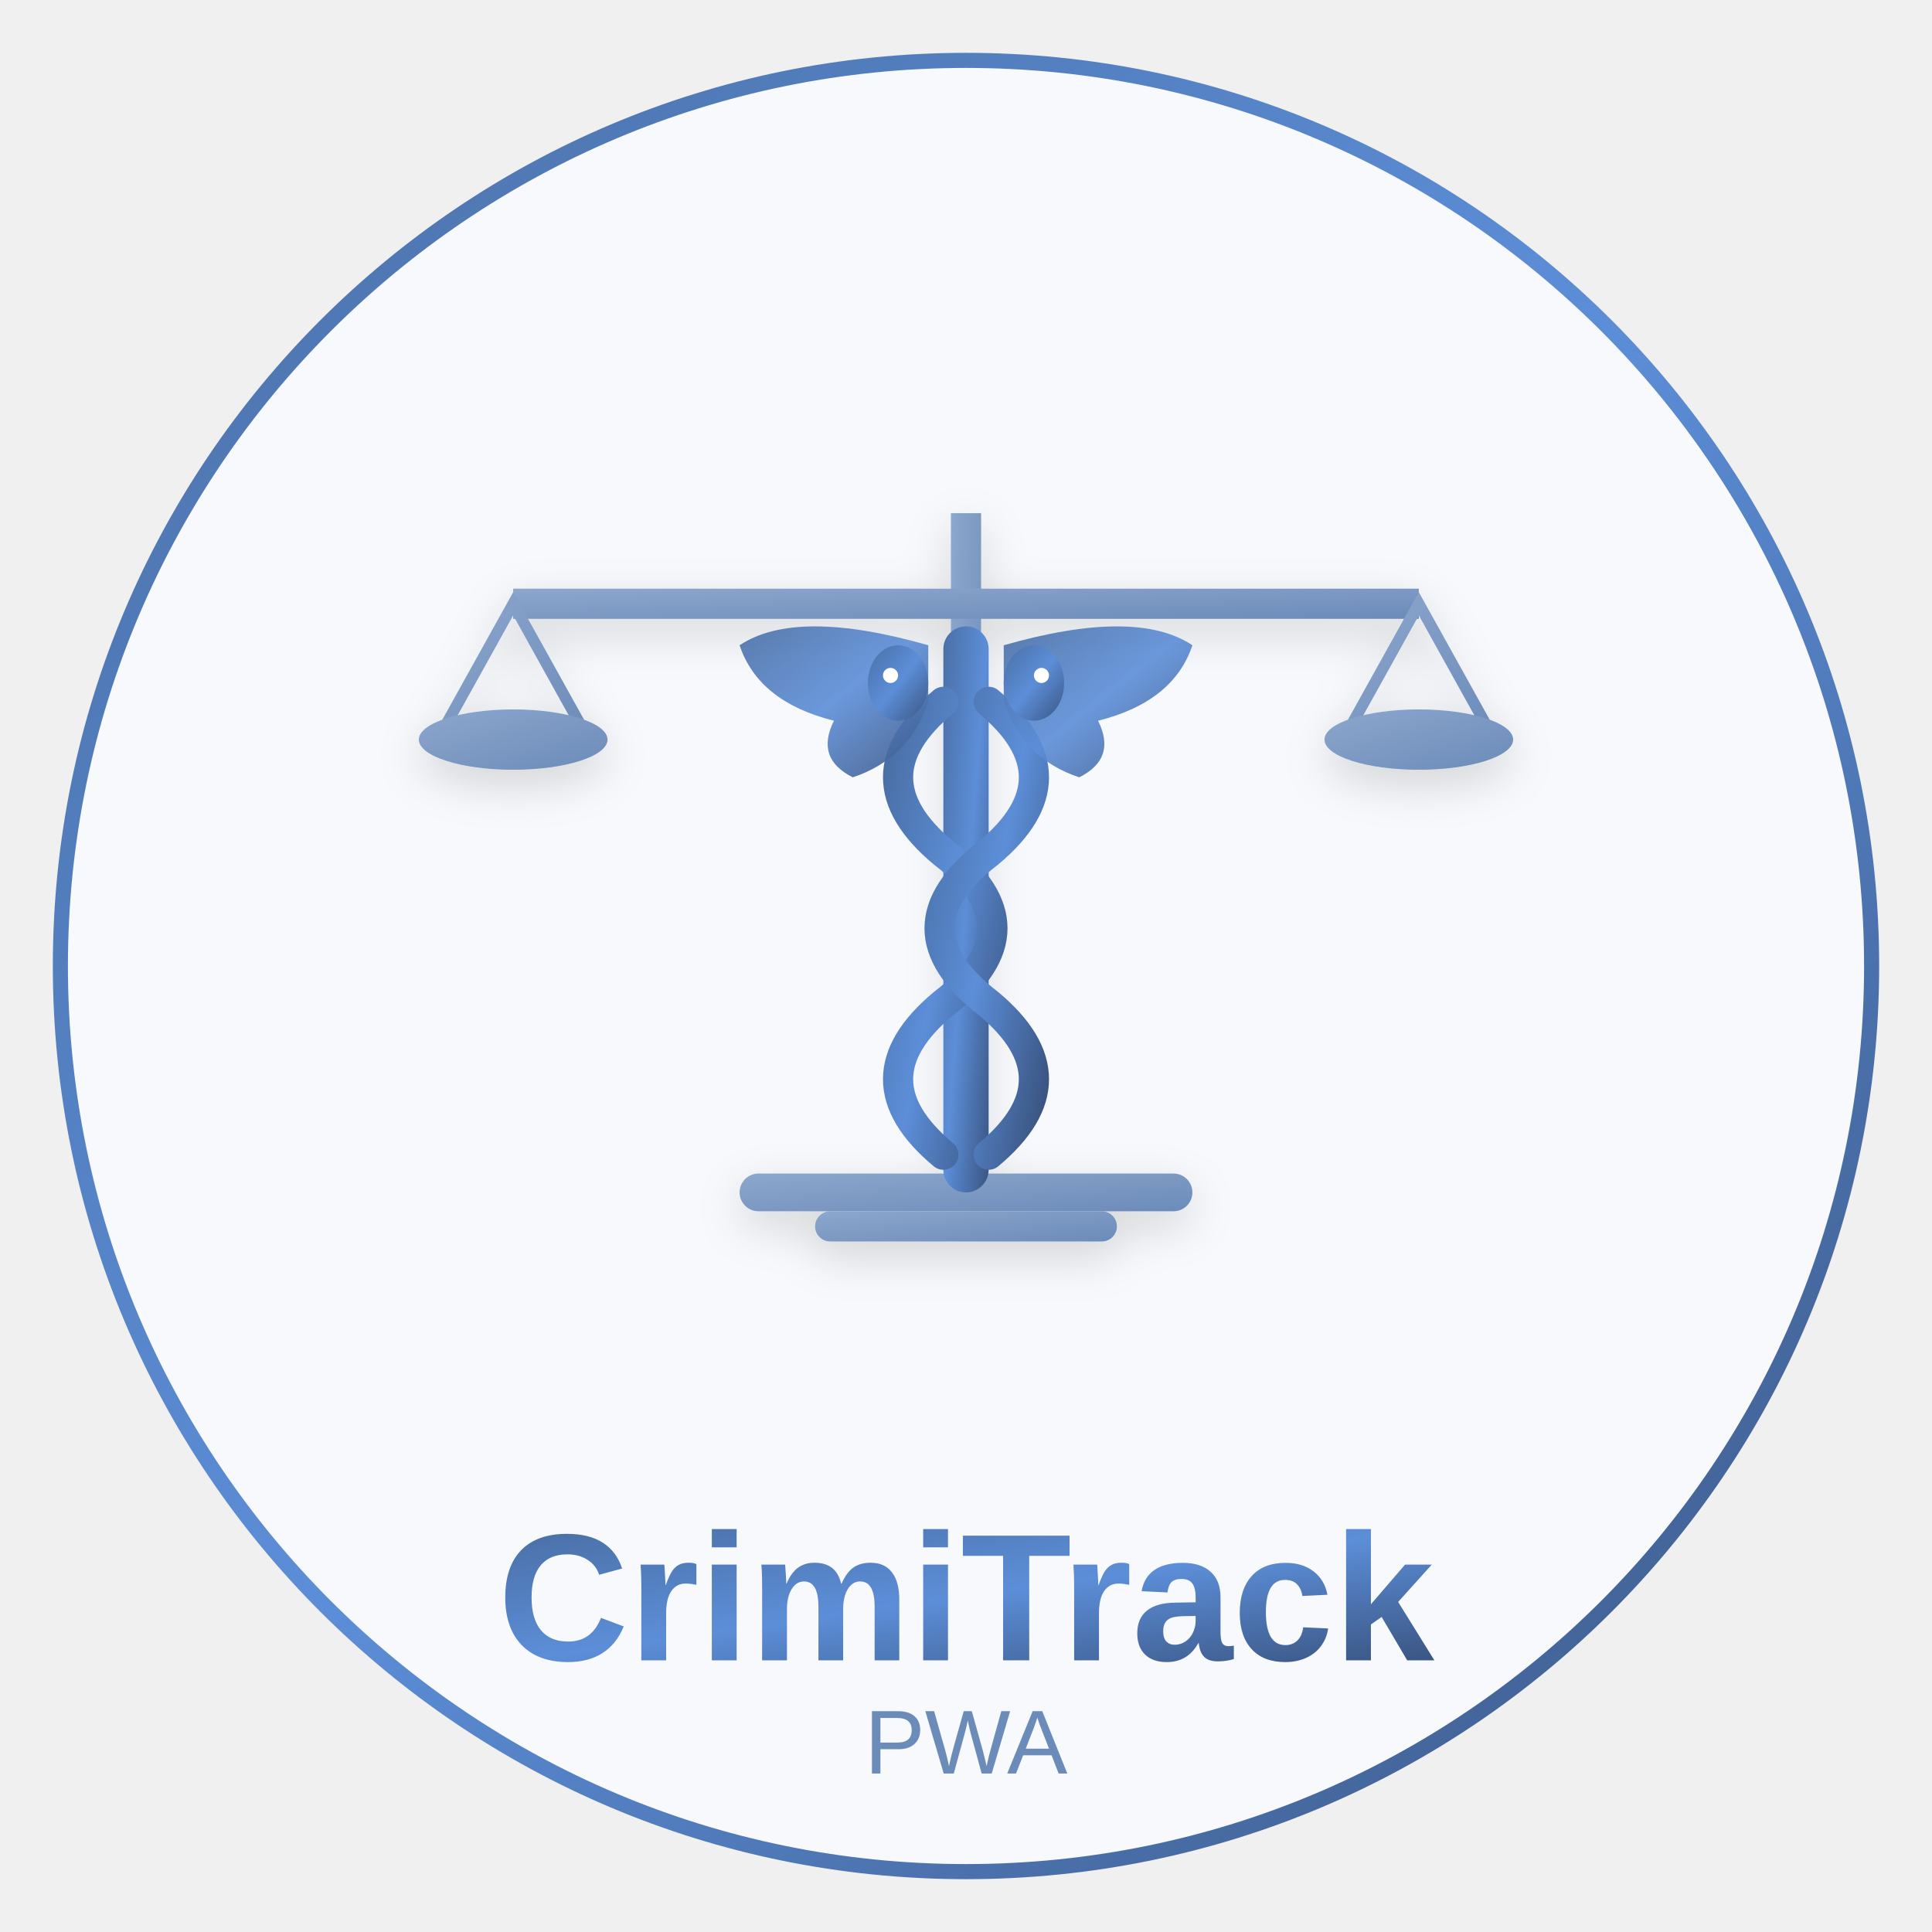
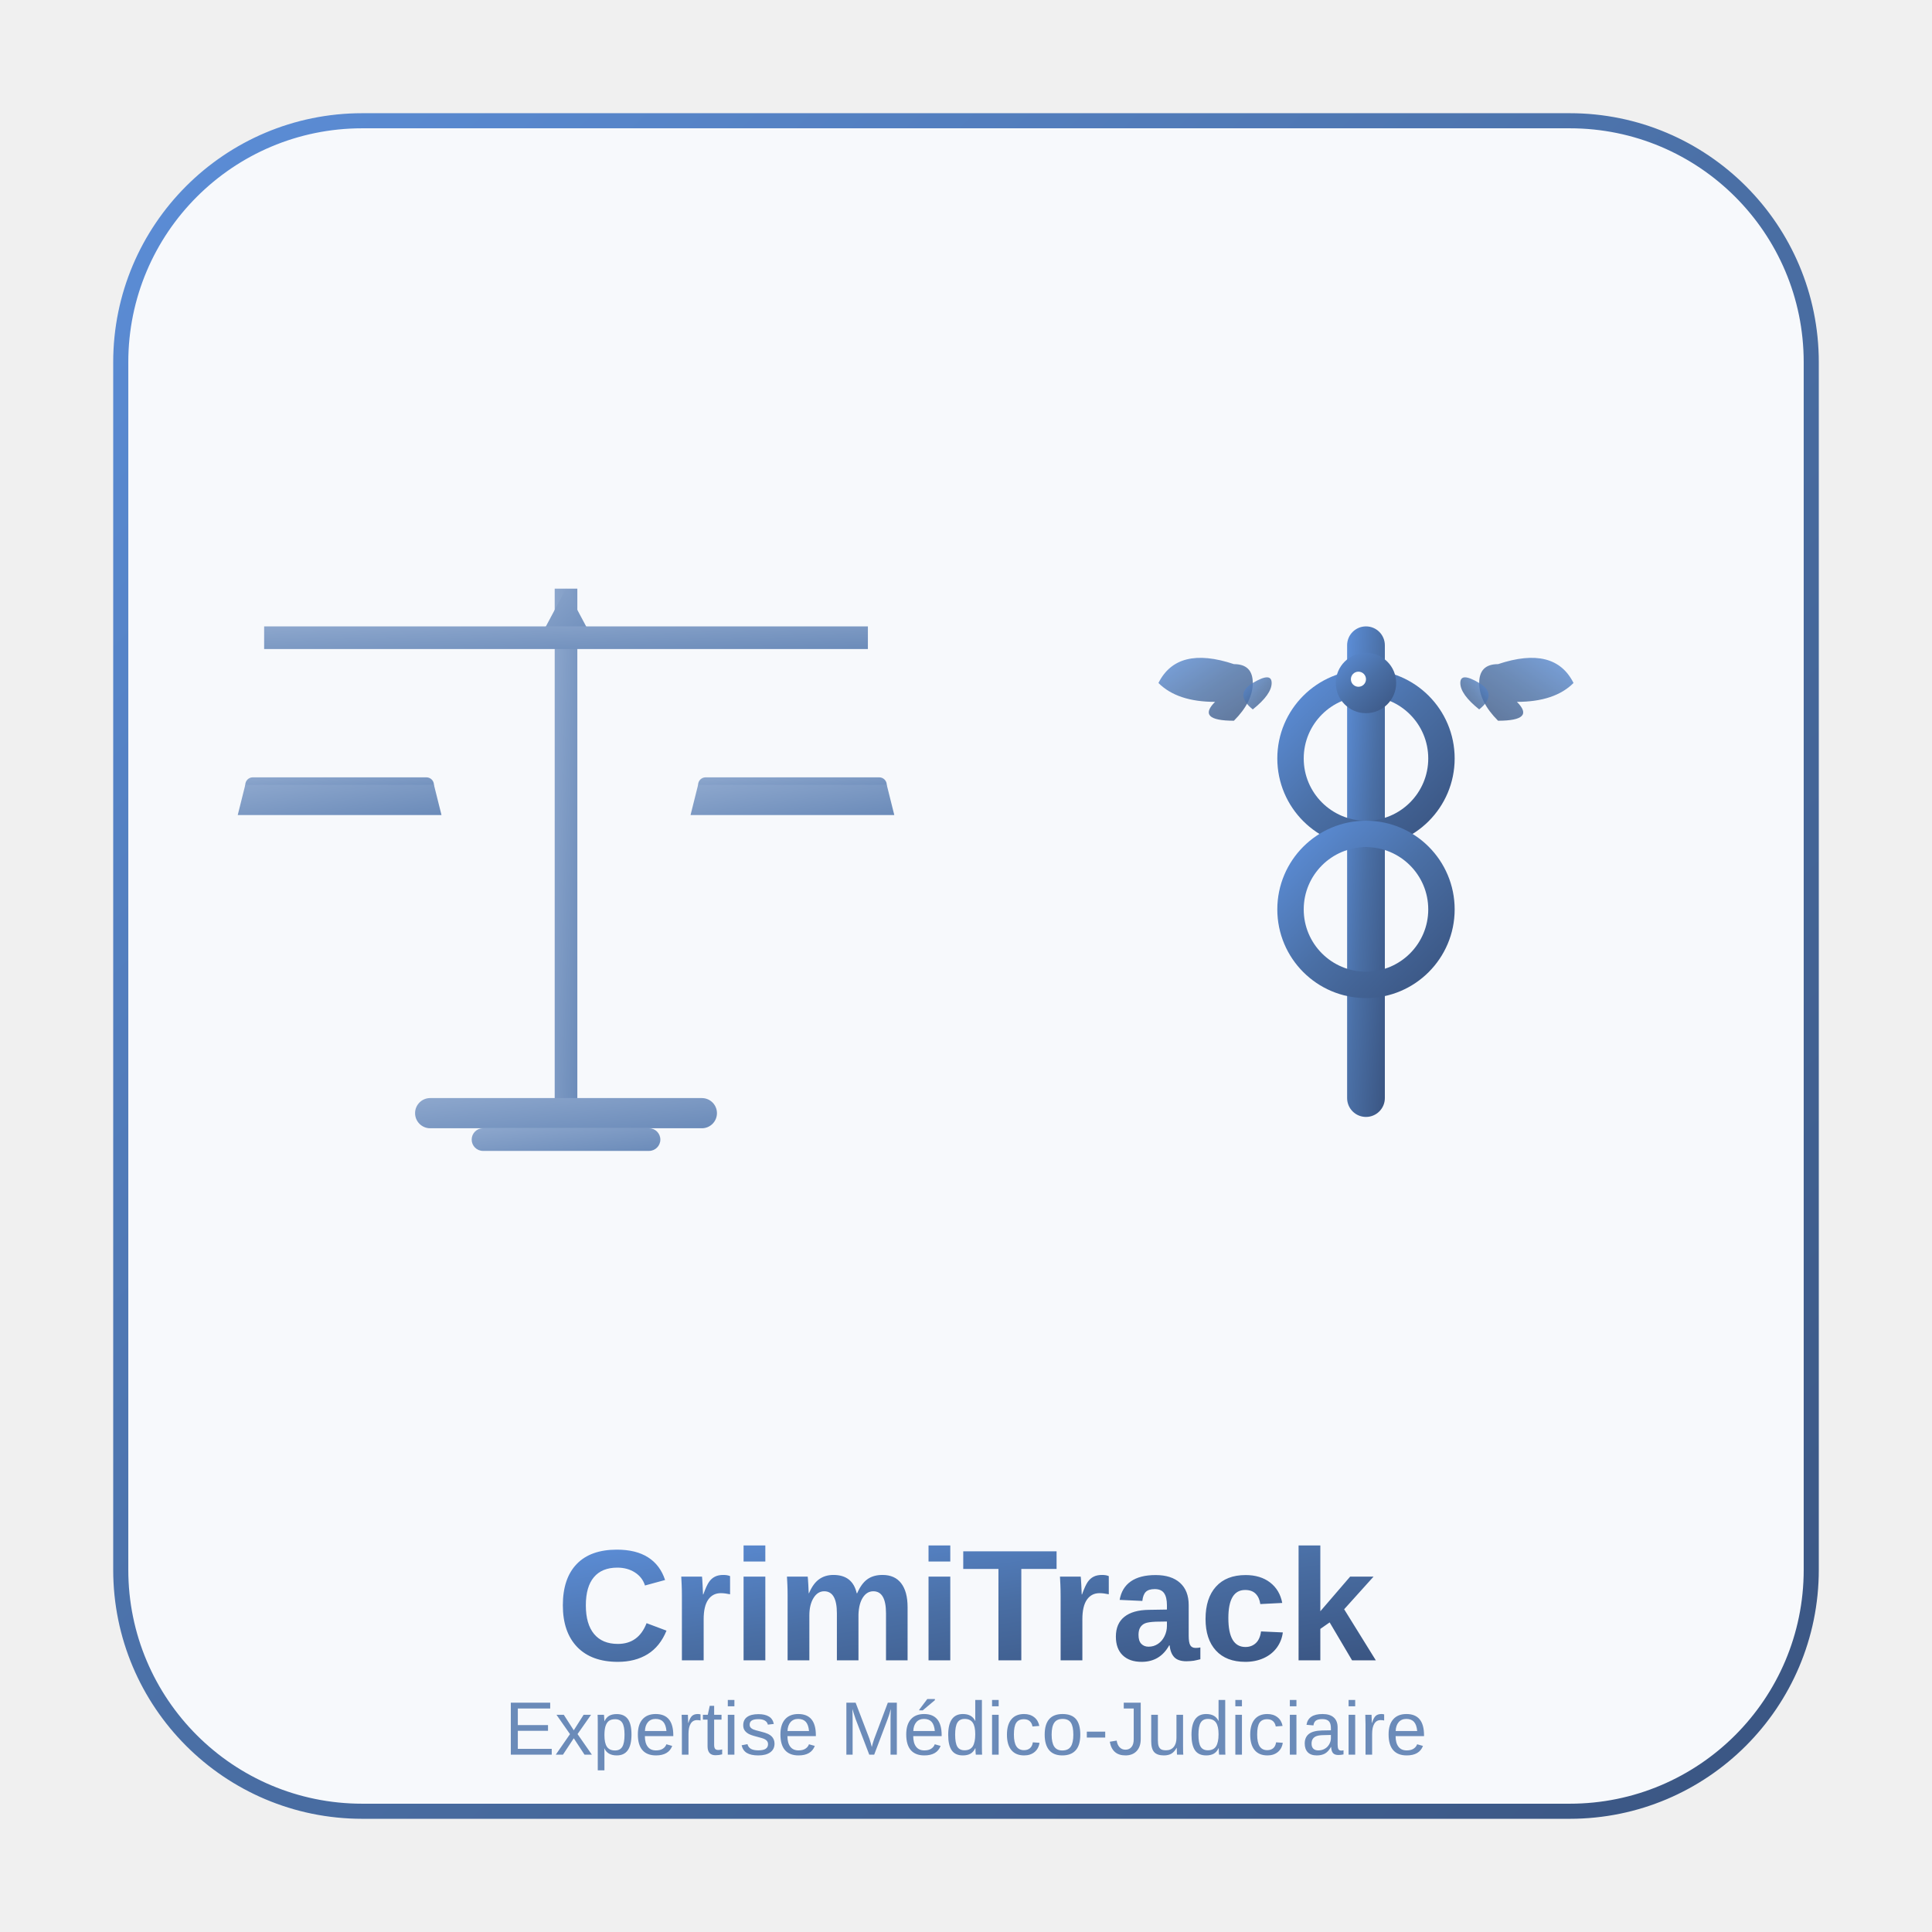
<svg xmlns="http://www.w3.org/2000/svg" width="512" height="512" viewBox="0 0 512 512">
  <defs>
    <linearGradient id="blueGradient" x1="0%" y1="0%" x2="100%" y2="100%">
-       <stop offset="0%" style="stop-color:#4a6fa5;stop-opacity:1" />
-       <stop offset="50%" style="stop-color:#5c8ed8;stop-opacity:1" />
+       <stop offset="0%" style="stop-color:#5c8ed8;stop-opacity:1" />
+       <stop offset="50%" style="stop-color:#4a6fa5;stop-opacity:1" />
      <stop offset="100%" style="stop-color:#3a5582;stop-opacity:1" />
    </linearGradient>
    <linearGradient id="lightBlueGradient" x1="0%" y1="0%" x2="100%" y2="100%">
      <stop offset="0%" style="stop-color:#8da7cd;stop-opacity:1" />
      <stop offset="100%" style="stop-color:#6b8bb9;stop-opacity:1" />
    </linearGradient>
    <filter id="shadow" x="-50%" y="-50%" width="200%" height="200%">
-       <feDropShadow dx="0" dy="4" stdDeviation="6" flood-opacity="0.15" />
+       <feDropShadow dx="0" dy="3" stdDeviation="4" flood-opacity="0.2" />
    </filter>
  </defs>
-   <circle cx="256" cy="256" r="240" fill="#f7f9fc" stroke="url(#blueGradient)" stroke-width="4" />
-   <g transform="translate(256, 256)" filter="url(#shadow)">
-     <rect x="-4" y="-120" width="8" height="180" fill="url(#lightBlueGradient)" />
-     <rect x="-120" y="-100" width="240" height="8" fill="url(#lightBlueGradient)" />
-     <path d="M -120,-96 L -140,-60 L -100,-60 Z" fill="none" stroke="url(#lightBlueGradient)" stroke-width="3" />
-     <ellipse cx="-120" cy="-60" rx="25" ry="8" fill="url(#lightBlueGradient)" />
-     <path d="M 120,-96 L 100,-60 L 140,-60 Z" fill="none" stroke="url(#lightBlueGradient)" stroke-width="3" />
-     <ellipse cx="120" cy="-60" rx="25" ry="8" fill="url(#lightBlueGradient)" />
-     <rect x="-60" y="55" width="120" height="10" rx="5" fill="url(#lightBlueGradient)" />
-     <rect x="-40" y="65" width="80" height="8" rx="4" fill="url(#lightBlueGradient)" />
+   <rect x="32" y="32" width="448" height="448" rx="64" fill="#f7f9fc" stroke="url(#blueGradient)" stroke-width="4" />
+   <g transform="translate(150, 256)">
+     <rect x="-3" y="-100" width="6" height="140" fill="url(#lightBlueGradient)" />
+     <path d="M 0,-100 L -8,-85 L 8,-85 Z" fill="url(#lightBlueGradient)" />
+     <rect x="-80" y="-90" width="160" height="6" fill="url(#lightBlueGradient)" />
+     <line x1="-70" y1="-87" x2="-70" y2="-50" stroke="url(#lightBlueGradient)" stroke-width="3" />
+     <line x1="-50" y1="-87" x2="-50" y2="-50" stroke="url(#lightBlueGradient)" stroke-width="3" />
+     <rect x="-85" y="-50" width="50" height="4" rx="2" fill="url(#lightBlueGradient)" />
+     <path d="M -85,-48 L -87,-40 L -33,-40 L -35,-48 Z" fill="url(#lightBlueGradient)" />
+     <line x1="70" y1="-87" x2="70" y2="-50" stroke="url(#lightBlueGradient)" stroke-width="3" />
+     <line x1="50" y1="-87" x2="50" y2="-50" stroke="url(#lightBlueGradient)" stroke-width="3" />
+     <rect x="35" y="-50" width="50" height="4" rx="2" fill="url(#lightBlueGradient)" />
+     <path d="M 35,-48 L 33,-40 L 87,-40 L 85,-48 Z" fill="url(#lightBlueGradient)" />
+     <rect x="-40" y="35" width="80" height="8" rx="4" fill="url(#lightBlueGradient)" />
+     <rect x="-25" y="43" width="50" height="6" rx="3" fill="url(#lightBlueGradient)" />
  </g>
-   <g transform="translate(256, 256)">
-     <rect x="-6" y="-90" width="12" height="150" fill="url(#blueGradient)" rx="6" />
-     <path d="M -6,-70 Q -30,-50 -6,-30 Q 20,-10 -6,10 Q -30,30 -6,50" fill="none" stroke="url(#blueGradient)" stroke-width="8" stroke-linecap="round" />
-     <path d="M 6,-70 Q 30,-50 6,-30 Q -20,-10 6,10 Q 30,30 6,50" fill="none" stroke="url(#blueGradient)" stroke-width="8" stroke-linecap="round" />
-     <path d="M -10,-85 Q -45,-95 -60,-85 Q -55,-70 -35,-65 Q -40,-55 -30,-50 Q -15,-55 -10,-70 Z" fill="url(#blueGradient)" opacity="0.9" />
-     <path d="M 10,-85 Q 45,-95 60,-85 Q 55,-70 35,-65 Q 40,-55 30,-50 Q 15,-55 10,-70 Z" fill="url(#blueGradient)" opacity="0.9" />
-     <ellipse cx="-18" cy="-75" rx="8" ry="10" fill="url(#blueGradient)" />
-     <ellipse cx="18" cy="-75" rx="8" ry="10" fill="url(#blueGradient)" />
-     <circle cx="-20" cy="-77" r="2" fill="#ffffff" />
-     <circle cx="20" cy="-77" r="2" fill="#ffffff" />
+   <g transform="translate(362, 256)">
+     <rect x="-5" y="-90" width="10" height="130" fill="url(#blueGradient)" rx="5" />
+     <g stroke="url(#blueGradient)" stroke-width="7" fill="none" stroke-linecap="round">
+       <circle cx="0" cy="-55" r="20" fill="none" />
+       <circle cx="0" cy="-15" r="20" fill="none" />
+     </g>
+     <g transform="translate(-35, -80)">
+       <path d="M 0,0 Q -15,-5 -20,5 Q -15,10 -5,10 Q -10,15 0,15 Q 5,10 5,5 Q 5,0 0,0 Z" fill="url(#blueGradient)" opacity="0.8" />
+       <path d="M 5,5 Q 0,8 5,12 Q 10,8 10,5 Q 10,2 5,5 Z" fill="url(#blueGradient)" opacity="0.8" />
+     </g>
+     <g transform="translate(35, -80) scale(-1,1)">
+       <path d="M 0,0 Q -15,-5 -20,5 Q -15,10 -5,10 Q -10,15 0,15 Q 5,10 5,5 Q 5,0 0,0 Z" fill="url(#blueGradient)" opacity="0.8" />
+       <path d="M 5,5 Q 0,8 5,12 Q 10,8 10,5 Q 10,2 5,5 Z" fill="url(#blueGradient)" opacity="0.8" />
+     </g>
+     <circle cx="0" cy="-75" r="8" fill="url(#blueGradient)" />
+     <circle cx="-2" cy="-76" r="2" fill="white" />
  </g>
-   <text x="256" y="440" font-family="Arial, sans-serif" font-size="48" font-weight="bold" text-anchor="middle" fill="url(#blueGradient)">CrimiTrack</text>
-   <text x="256" y="470" font-family="Arial, sans-serif" font-size="24" text-anchor="middle" fill="#6b8bb9">PWA</text>
+   <line x1="256" y1="120" x2="256" y2="392" stroke="url(#lightBlueGradient)" stroke-width="2" opacity="0.3" stroke-dasharray="5,5" />
+   <text x="256" y="440" font-family="Arial, sans-serif" font-size="42" font-weight="bold" text-anchor="middle" fill="url(#blueGradient)">CrimiTrack</text>
+   <text x="256" y="465" font-family="Arial, sans-serif" font-size="20" text-anchor="middle" fill="#6b8bb9">Expertise Médico-Judiciaire</text>
</svg>
